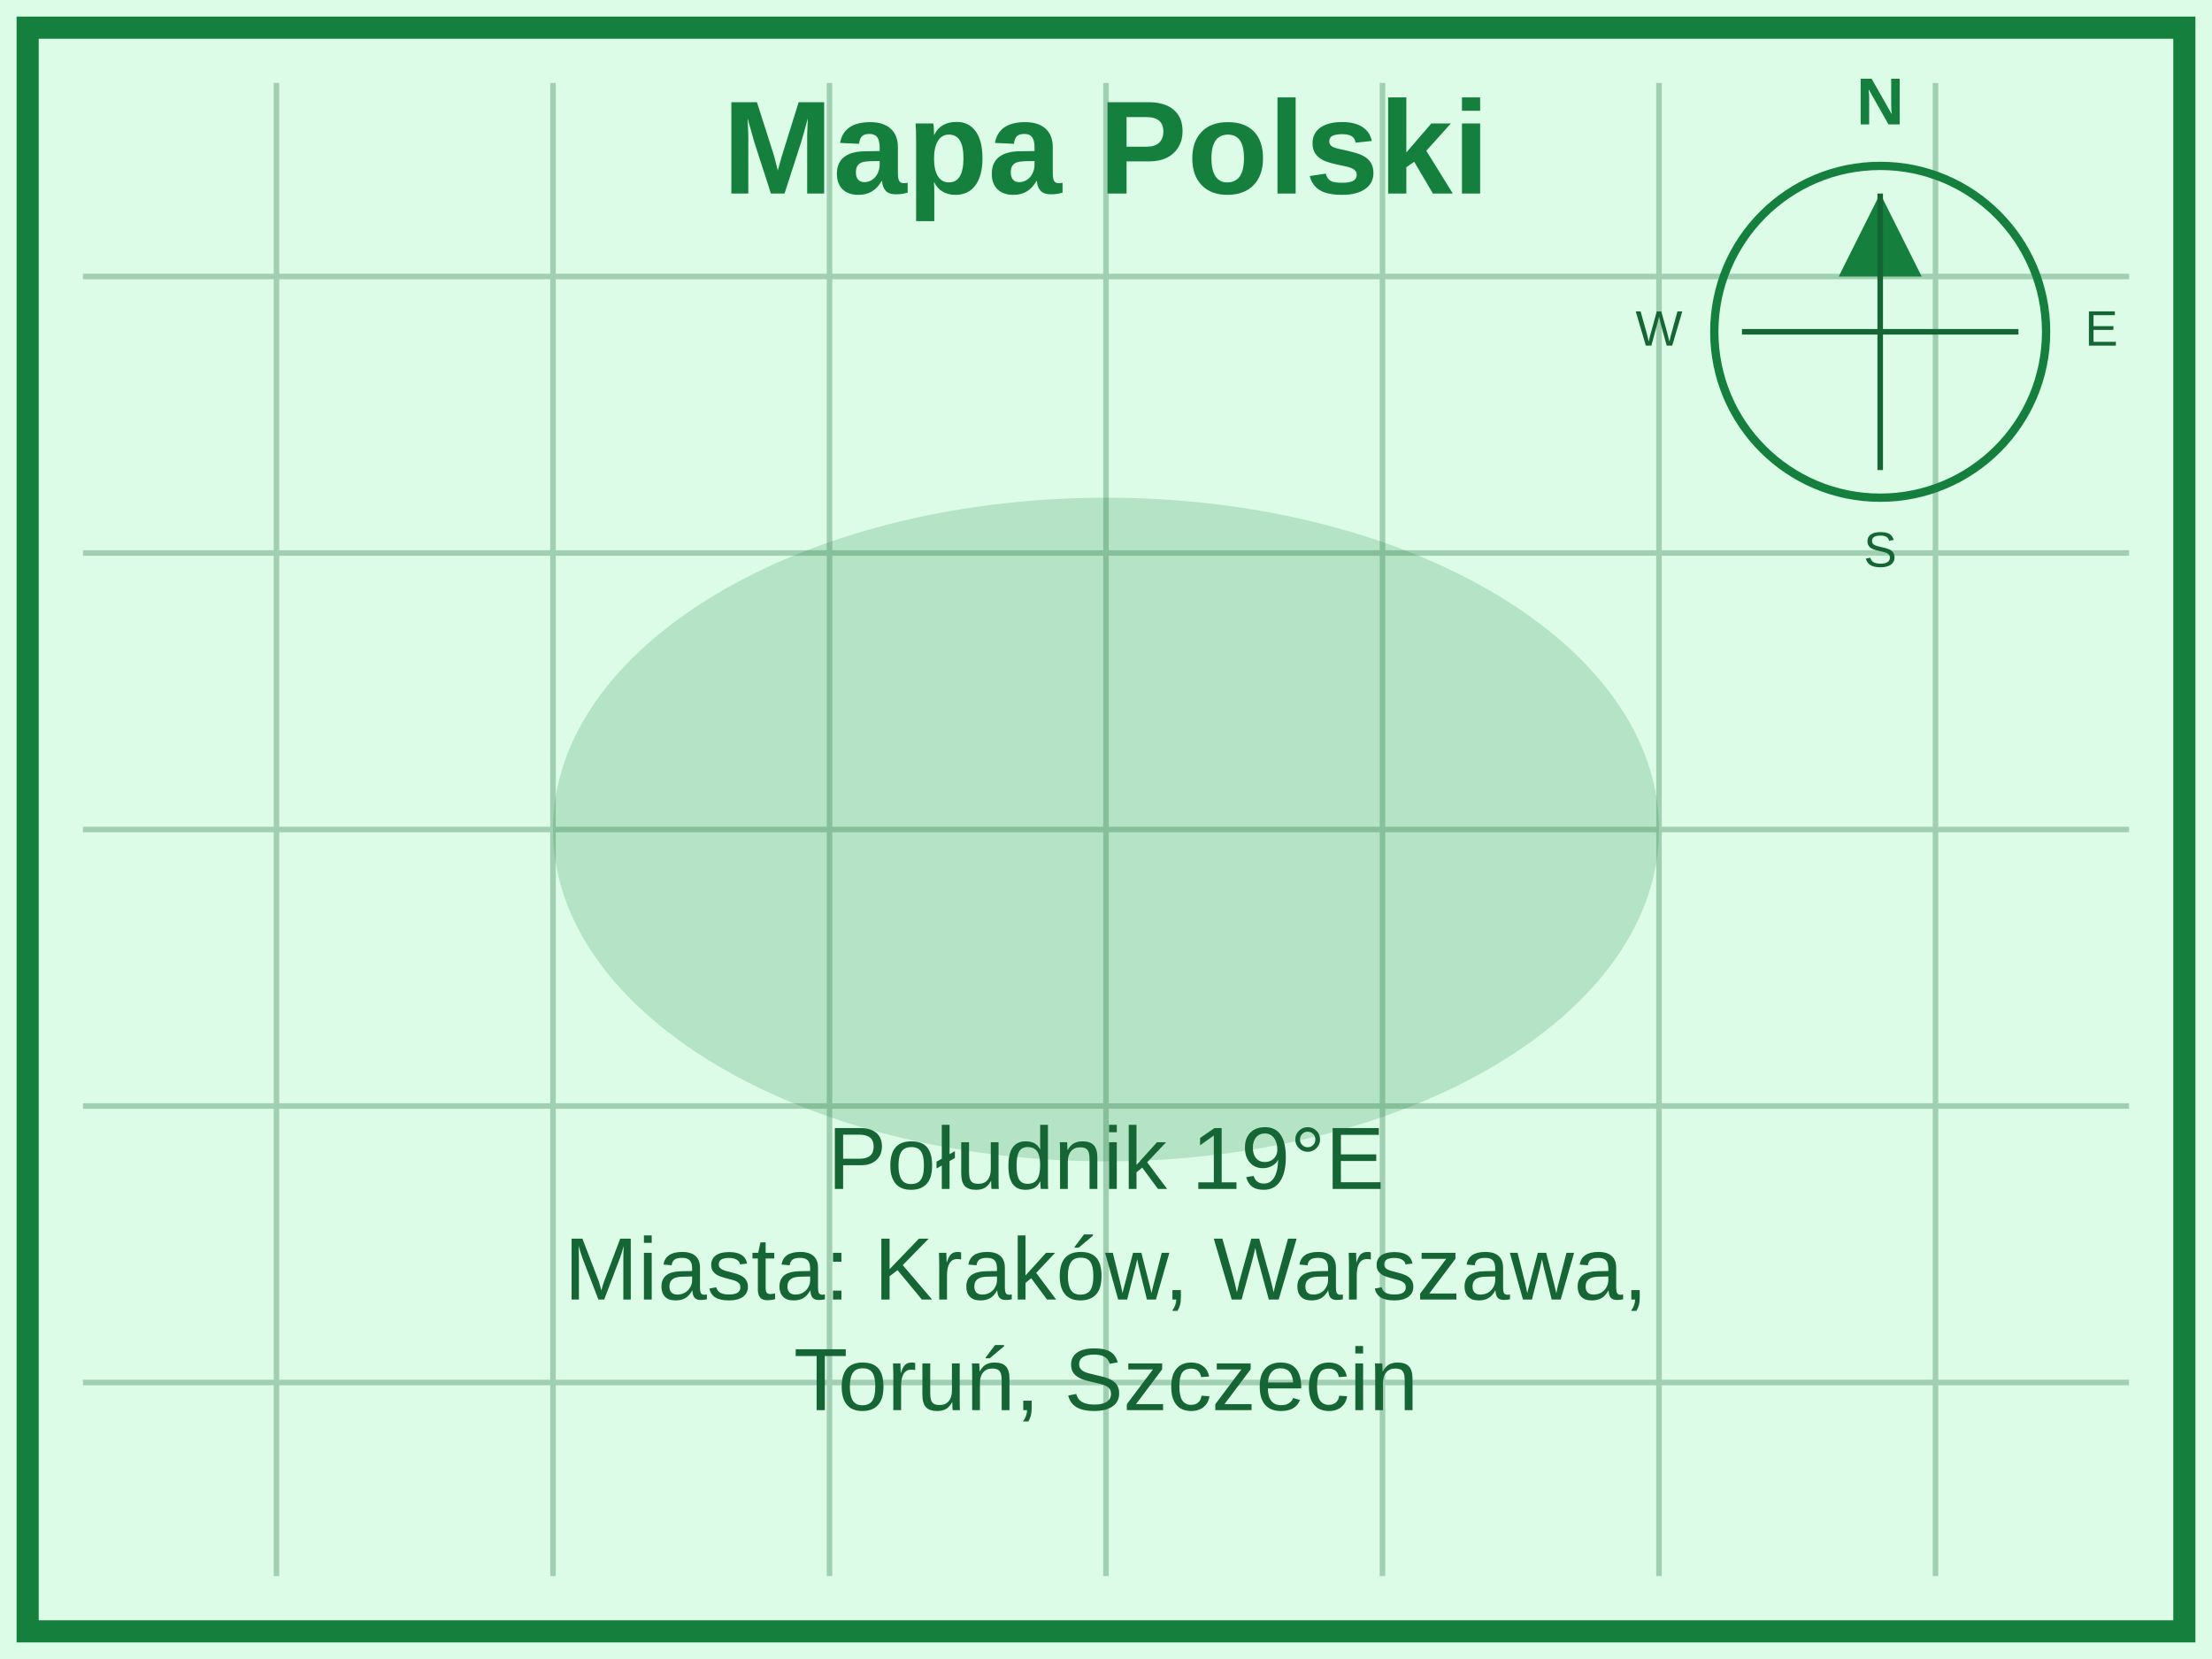
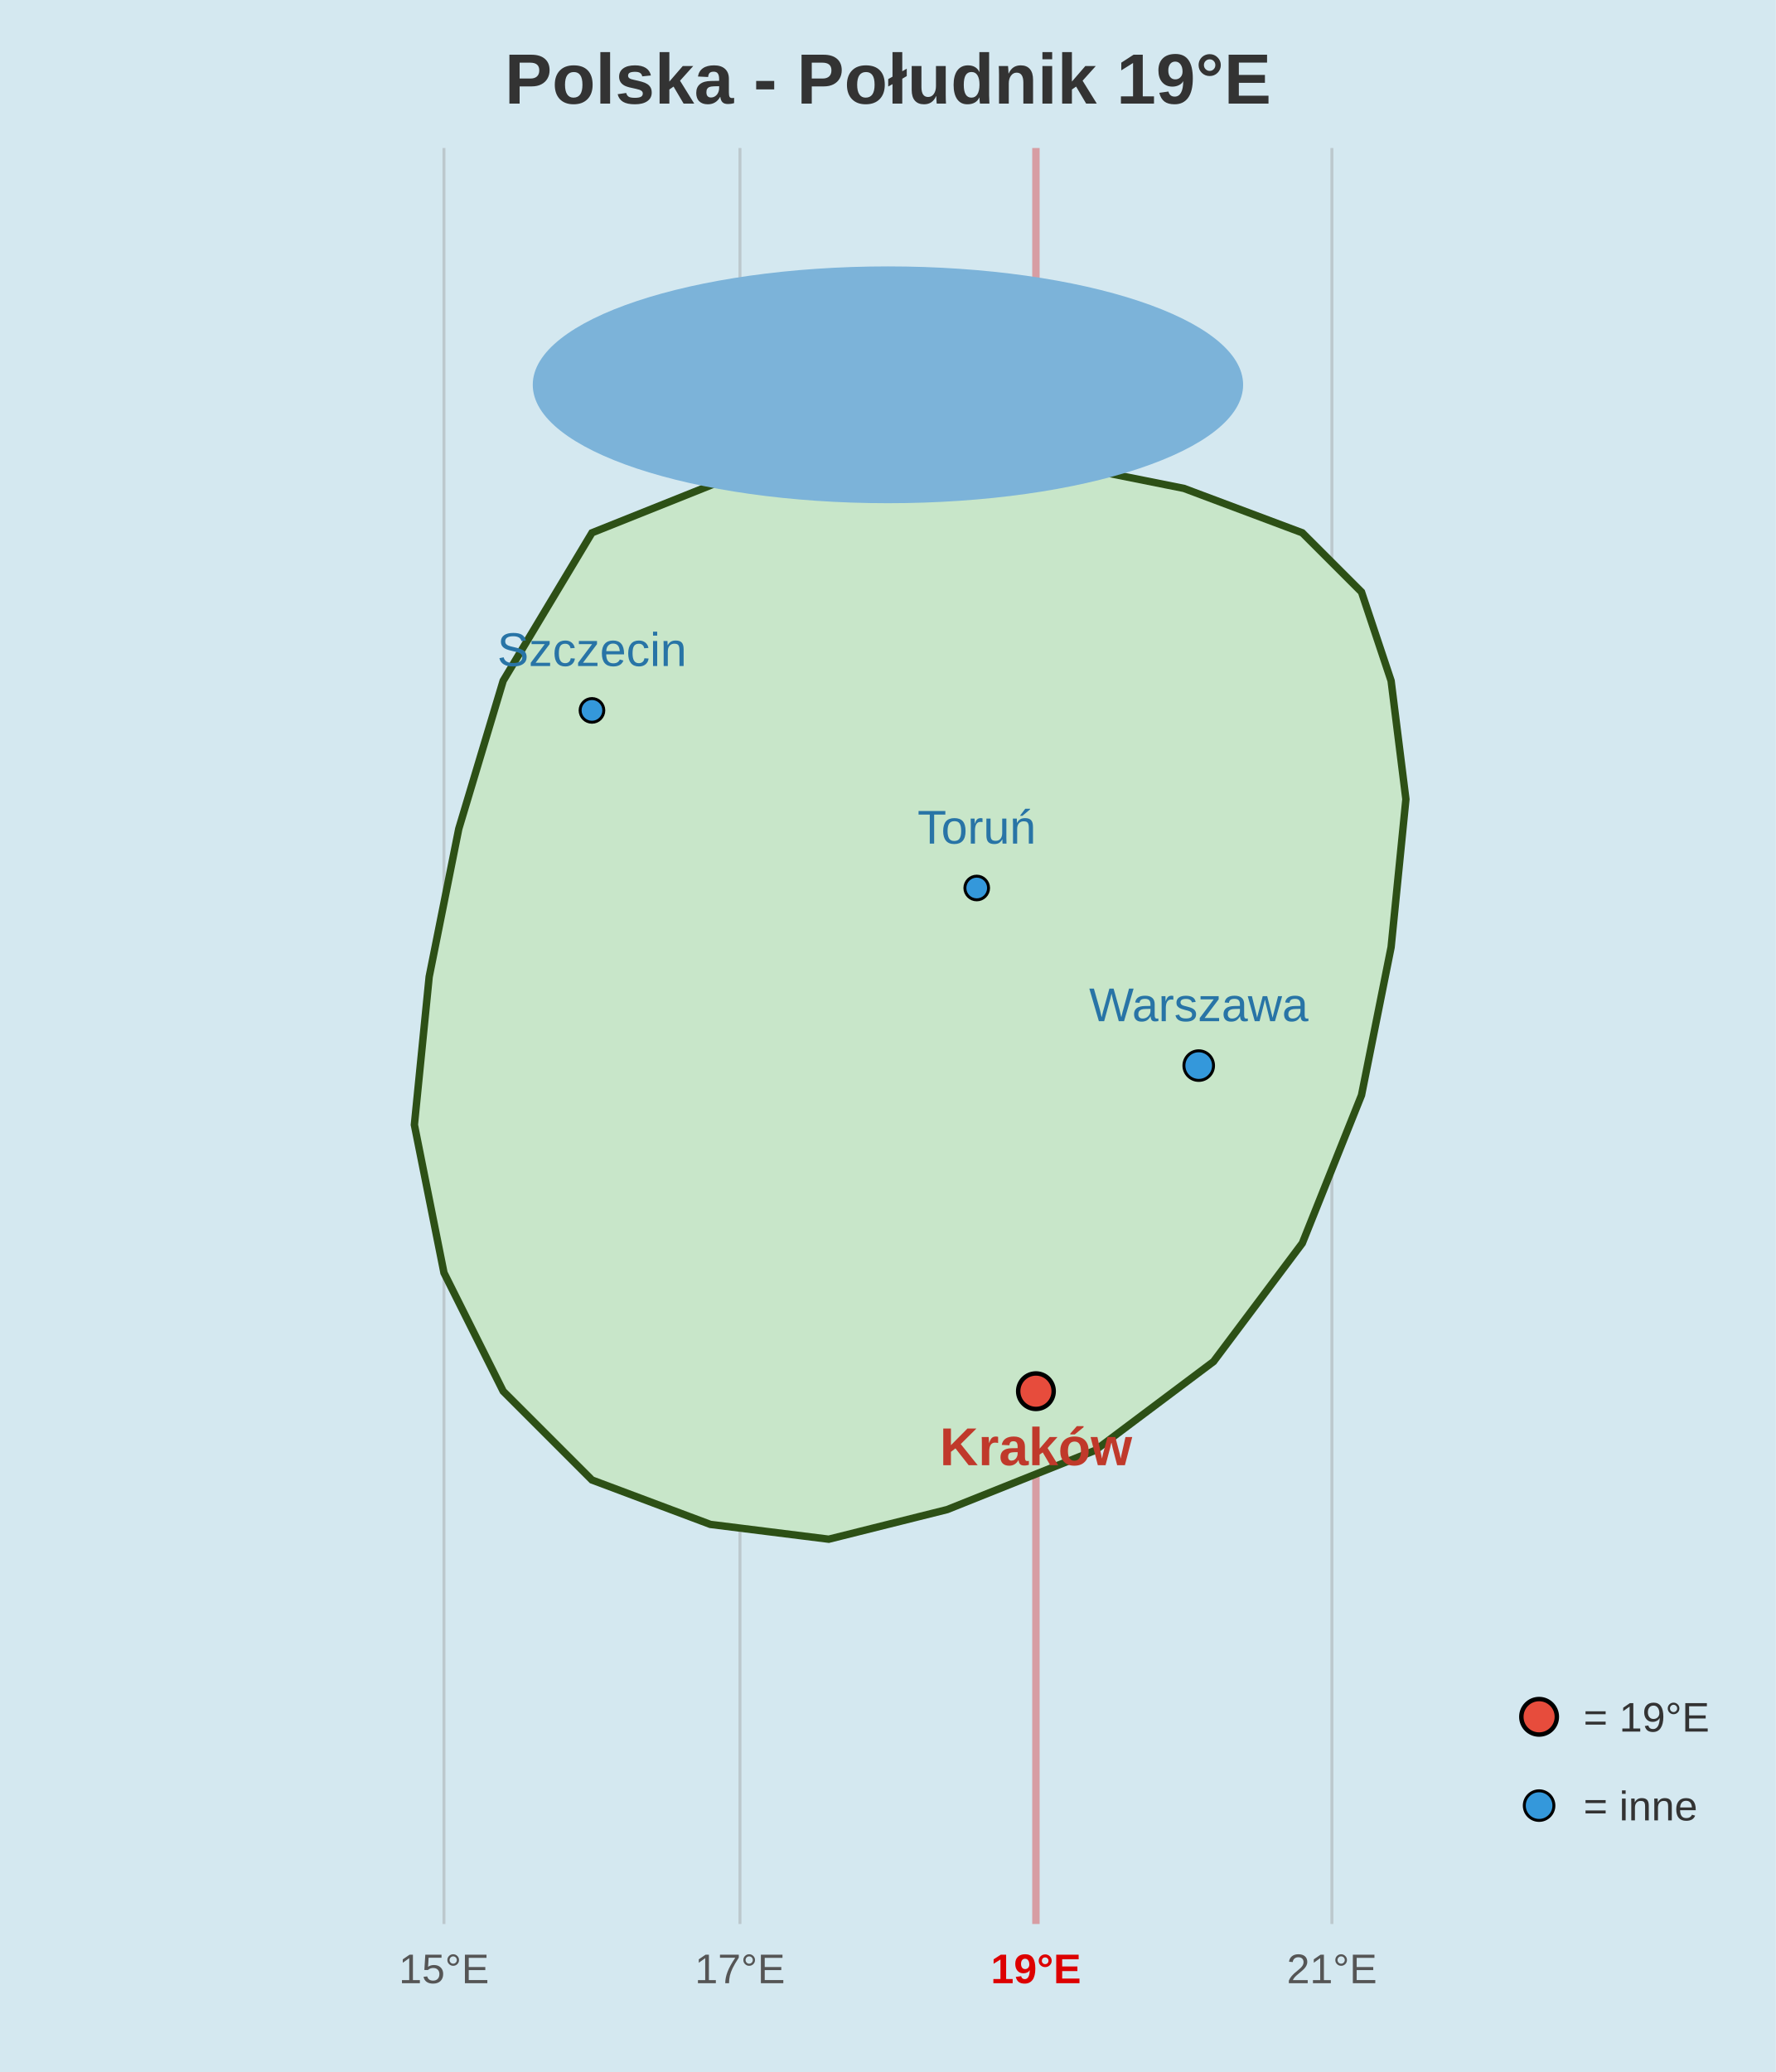
- <svg xmlns="http://www.w3.org/2000/svg" width="800" height="600">
-   <rect width="800" height="600" fill="#DCFCE7" />
-   <rect x="10" y="10" width="780" height="580" fill="none" stroke="#15803D" stroke-width="8" />
-   <g opacity="0.3" stroke="#166534" stroke-width="2">
-     <line x1="100" y1="30" x2="100" y2="570" />
-     <line x1="200" y1="30" x2="200" y2="570" />
-     <line x1="300" y1="30" x2="300" y2="570" />
-     <line x1="400" y1="30" x2="400" y2="570" />
-     <line x1="500" y1="30" x2="500" y2="570" />
-     <line x1="600" y1="30" x2="600" y2="570" />
-     <line x1="700" y1="30" x2="700" y2="570" />
-     <line x1="30" y1="100" x2="770" y2="100" />
-     <line x1="30" y1="200" x2="770" y2="200" />
-     <line x1="30" y1="300" x2="770" y2="300" />
-     <line x1="30" y1="400" x2="770" y2="400" />
-     <line x1="30" y1="500" x2="770" y2="500" />
+ <svg xmlns="http://www.w3.org/2000/svg" width="600" height="700">
+   <rect width="600" height="700" fill="#d4e8f0" />
+   <g stroke="#999" stroke-width="1" opacity="0.4">
+     <line x1="150" y1="50" x2="150" y2="650" />
+     <line x1="250" y1="50" x2="250" y2="650" />
+     <line x1="350" y1="50" x2="350" y2="650" stroke="#d00" stroke-width="2.5" opacity="0.8" />
+     <line x1="450" y1="50" x2="450" y2="650" />
  </g>
-   <ellipse cx="400" cy="300" rx="200" ry="120" fill="#15803D" opacity="0.2" />
-   <text x="400" y="70" font-family="Arial, sans-serif" font-size="48" font-weight="bold" fill="#15803D" text-anchor="middle">
-     Mapa Polski
-   </text>
-   <text x="400" y="430" font-family="Arial, sans-serif" font-size="32" fill="#166534" text-anchor="middle">Południk 19°E</text>
-   <text x="400" y="470" font-family="Arial, sans-serif" font-size="32" fill="#166534" text-anchor="middle">Miasta: Kraków, Warszawa,</text>
-   <text x="400" y="510" font-family="Arial, sans-serif" font-size="32" fill="#166534" text-anchor="middle">Toruń, Szczecin</text>
-   <g transform="translate(680, 120)">
-     <circle cx="0" cy="0" r="60" fill="none" stroke="#15803D" stroke-width="3" />
-     <polygon points="0,-50 -15,-20 15,-20" fill="#15803D" />
-     <text x="0" y="-75" font-family="Arial, sans-serif" font-size="24" font-weight="bold" fill="#15803D" text-anchor="middle">N</text>
-     <text x="0" y="85" font-family="Arial, sans-serif" font-size="18" fill="#166534" text-anchor="middle">S</text>
-     <text x="80" y="5" font-family="Arial, sans-serif" font-size="18" fill="#166534" text-anchor="middle">E</text>
-     <text x="-80" y="5" font-family="Arial, sans-serif" font-size="18" fill="#166534" text-anchor="middle">W</text>
-     <line x1="0" y1="-50" x2="0" y2="50" stroke="#166534" stroke-width="2" />
-     <line x1="-50" y1="0" x2="50" y2="0" stroke="#166534" stroke-width="2" />
+   <path d="M 200,180             L 250,160 L 300,150 L 350,155 L 400,165 L 440,180             L 460,200 L 470,230 L 475,270 L 470,320             L 460,370 L 440,420 L 410,460 L 370,490             L 320,510 L 280,520 L 240,515 L 200,500             L 170,470 L 150,430 L 140,380 L 145,330             L 155,280 L 170,230 Z" fill="#c8e6c9" stroke="#2d5016" stroke-width="2.5" />
+   <ellipse cx="300" cy="130" rx="120" ry="40" fill="#7cb3d9" />
+   <circle cx="350" cy="470" r="6" fill="#e74c3c" stroke="#000" stroke-width="1.5" />
+   <text x="350" y="495" font-family="Arial, sans-serif" font-size="18" font-weight="bold" fill="#c0392b" text-anchor="middle">Kraków</text>
+   <circle cx="405" cy="360" r="5" fill="#3498db" stroke="#000" stroke-width="1" />
+   <text x="405" y="345" font-family="Arial, sans-serif" font-size="16" fill="#2874a6" text-anchor="middle">Warszawa</text>
+   <circle cx="330" cy="300" r="4" fill="#3498db" stroke="#000" stroke-width="1" />
+   <text x="330" y="285" font-family="Arial, sans-serif" font-size="16" fill="#2874a6" text-anchor="middle">Toruń</text>
+   <circle cx="200" cy="240" r="4" fill="#3498db" stroke="#000" stroke-width="1" />
+   <text x="200" y="225" font-family="Arial, sans-serif" font-size="16" fill="#2874a6" text-anchor="middle">Szczecin</text>
+   <g font-family="Arial, sans-serif" font-size="14" fill="#555">
+     <text x="150" y="670" text-anchor="middle">15°E</text>
+     <text x="250" y="670" text-anchor="middle">17°E</text>
+     <text x="350" y="670" text-anchor="middle" fill="#d00" font-weight="bold">19°E</text>
+     <text x="450" y="670" text-anchor="middle">21°E</text>
  </g>
+   <text x="300" y="35" font-family="Arial, sans-serif" font-size="24" font-weight="bold" fill="#333" text-anchor="middle">Polska - Południk 19°E</text>
+   <circle cx="520" cy="580" r="6" fill="#e74c3c" stroke="#000" stroke-width="1.5" />
+   <text x="535" y="585" font-family="Arial, sans-serif" font-size="14" fill="#333">= 19°E</text>
+   <circle cx="520" cy="610" r="5" fill="#3498db" stroke="#000" stroke-width="1" />
+   <text x="535" y="615" font-family="Arial, sans-serif" font-size="14" fill="#333">= inne</text>
</svg>
